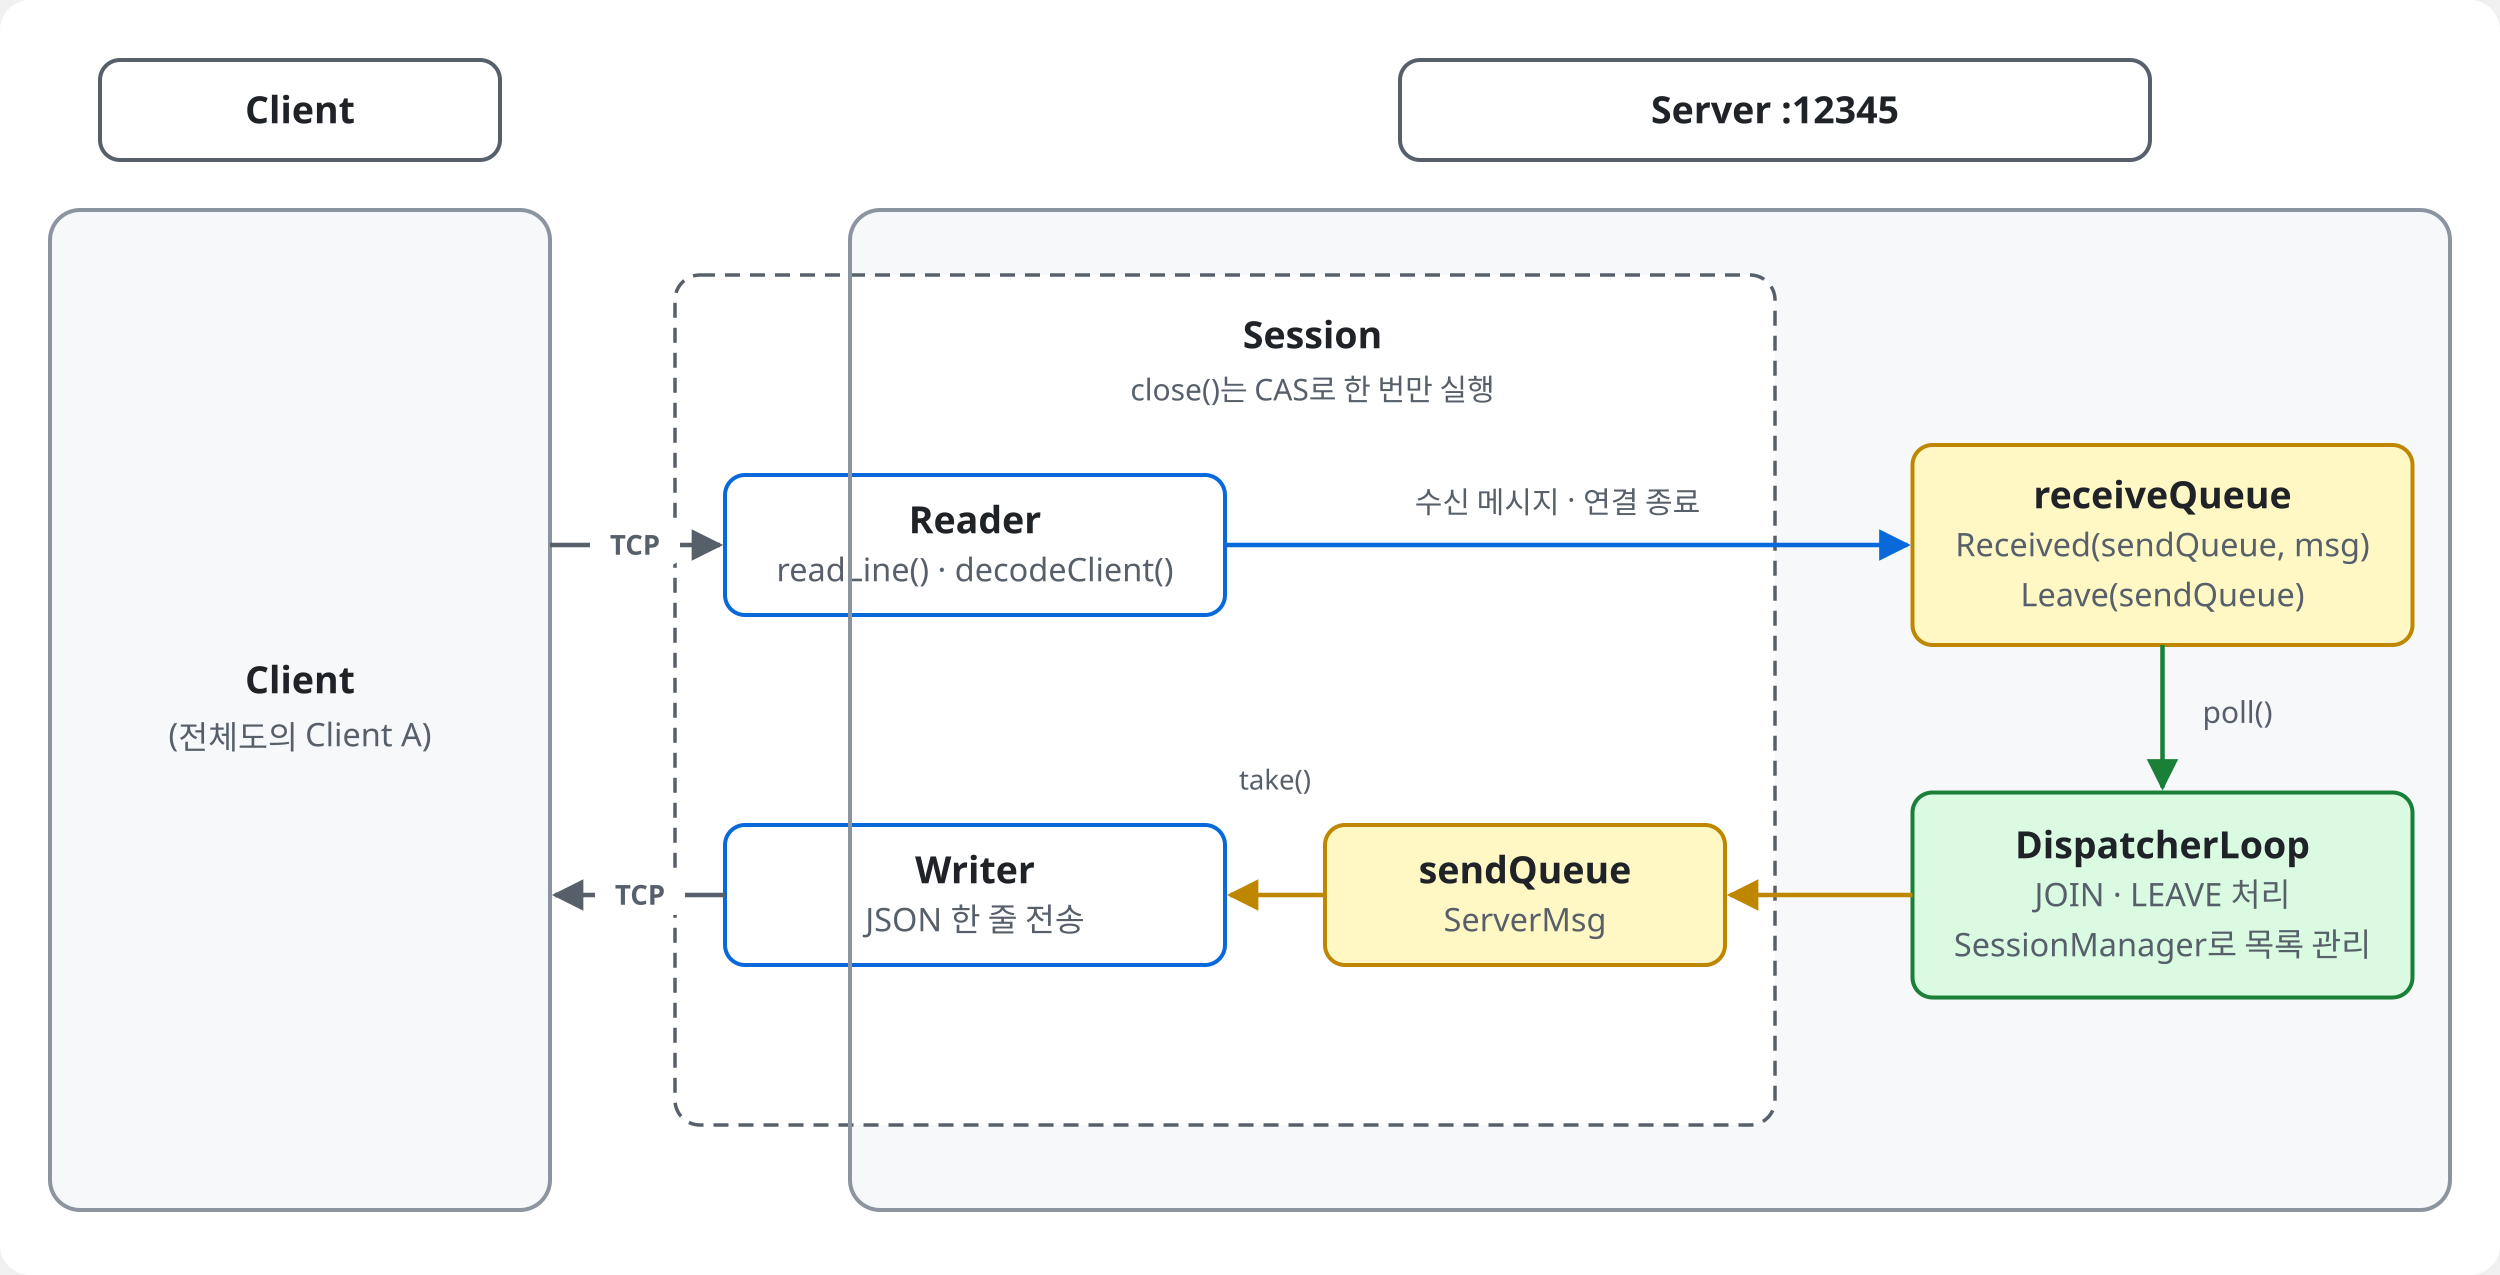
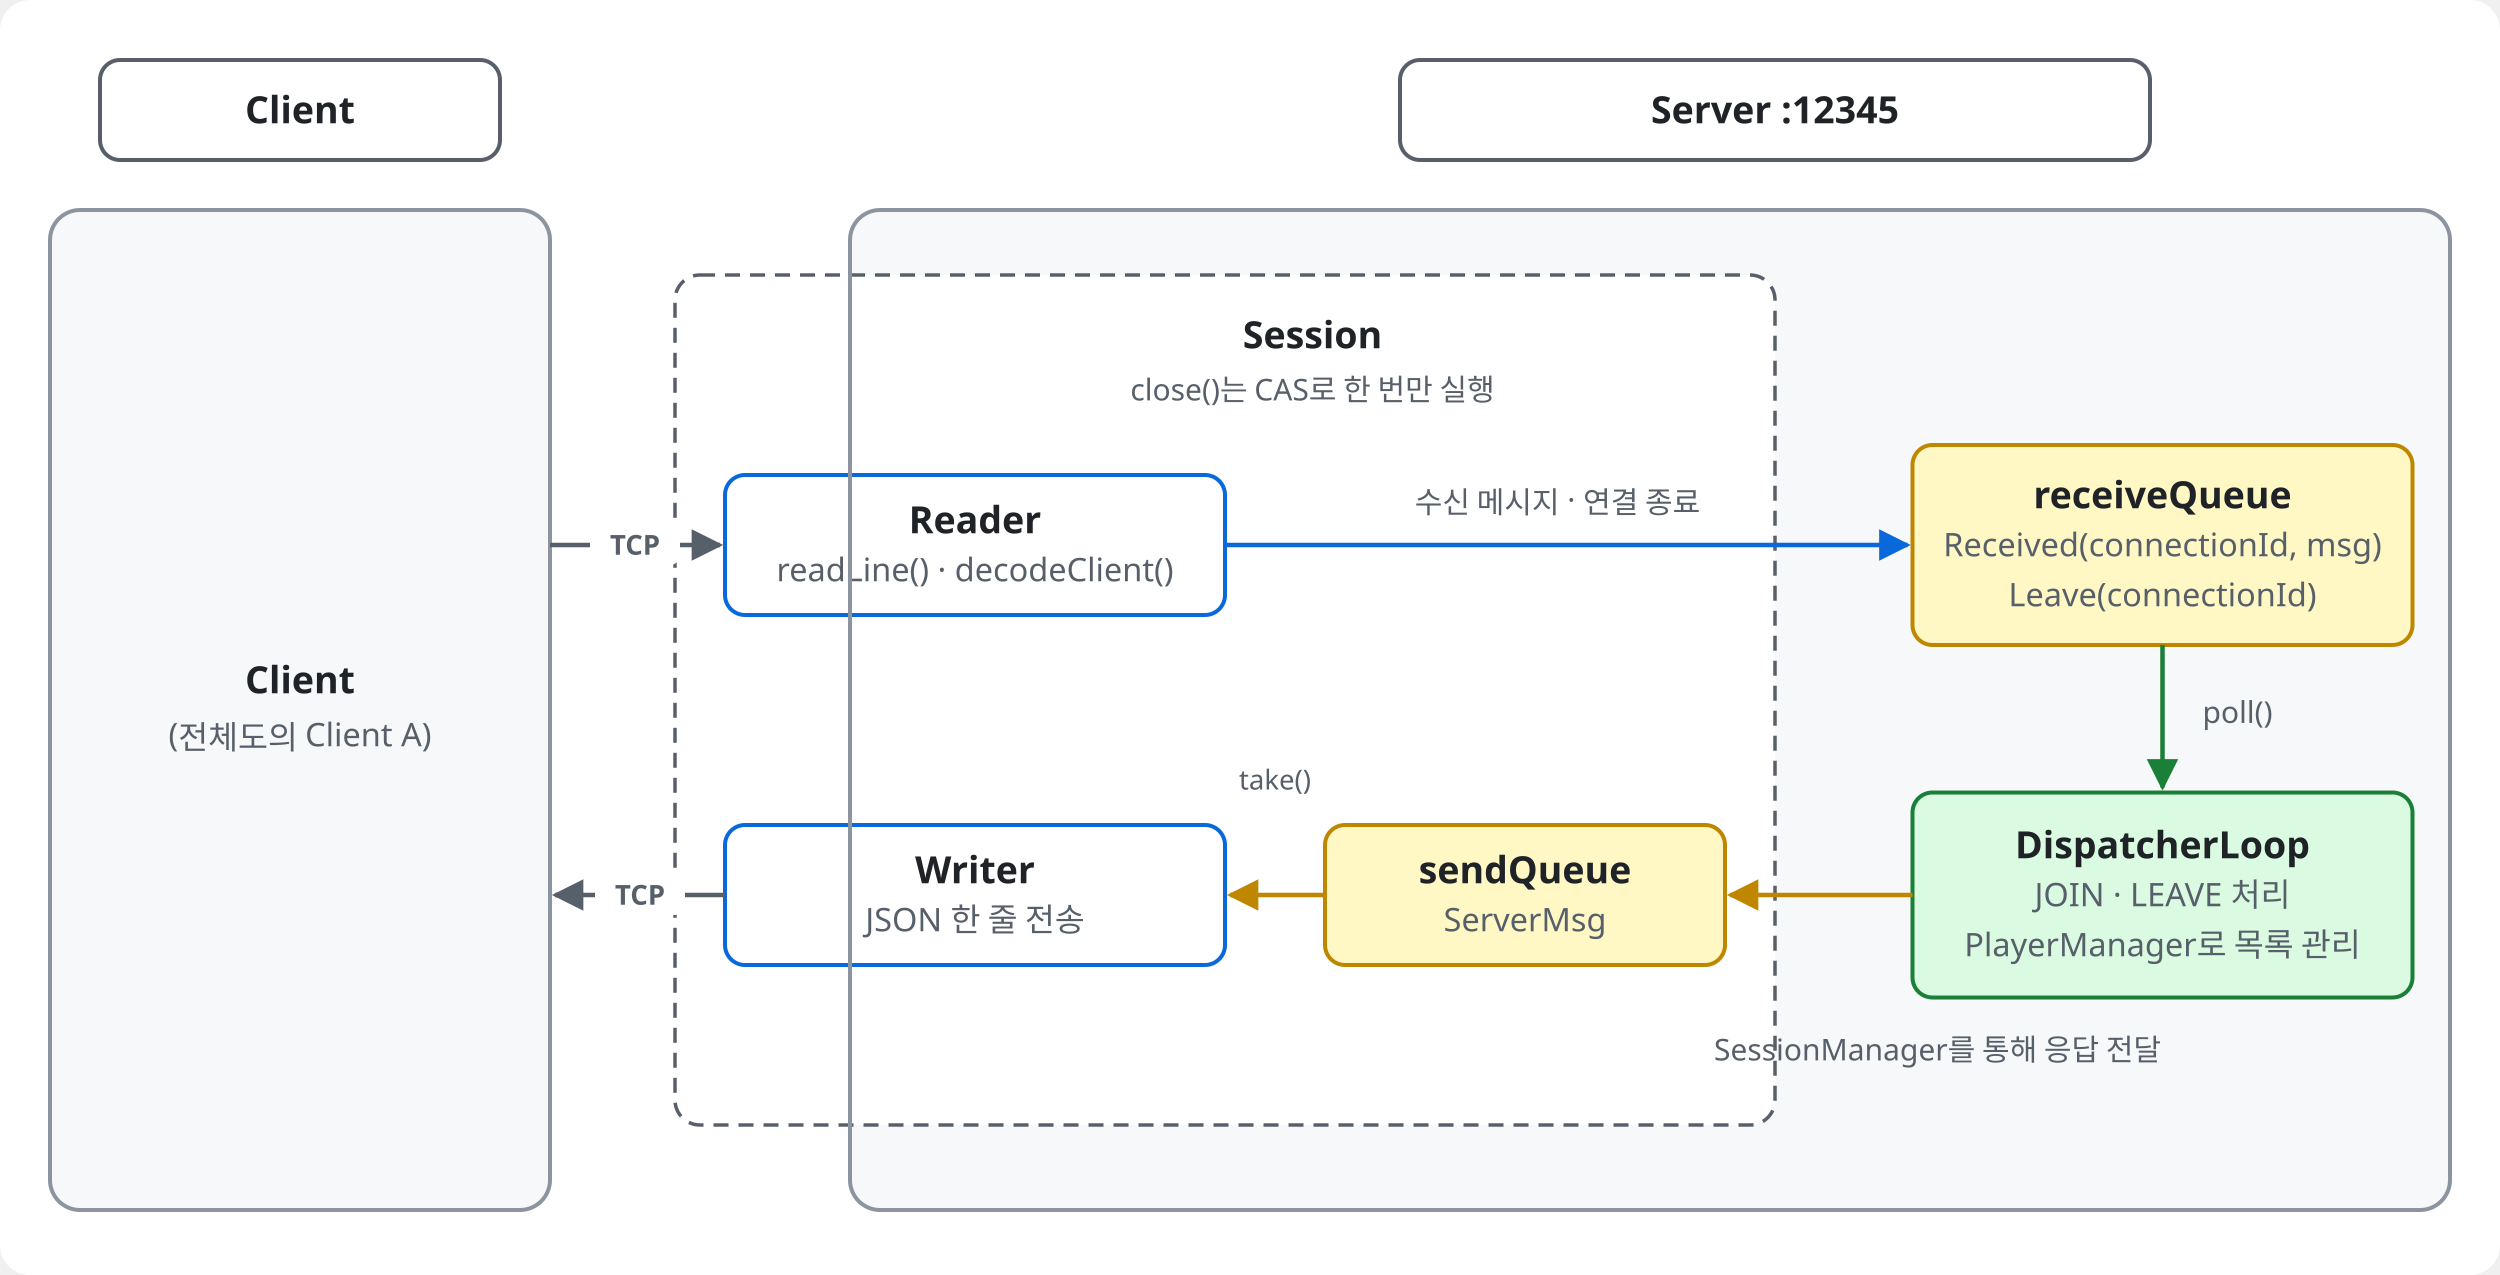
<svg xmlns="http://www.w3.org/2000/svg" viewBox="0 0 1000 510" width="1000" height="510" font-family="Pretendard, 'Malgun Gothic', 'Apple SD Gothic Neo', 'Noto Sans KR', sans-serif">
  <rect width="1000" height="510" rx="12" fill="#ffffff" />
  <defs>
    <marker id="arrow-tcp" viewBox="0 0 10 10" refX="9" refY="5" markerWidth="7" markerHeight="7" orient="auto-start-reverse">
      <path d="M 0 0 L 10 5 L 0 10 z" fill="#57606a" />
    </marker>
    <marker id="arrow-recv" viewBox="0 0 10 10" refX="9" refY="5" markerWidth="7" markerHeight="7" orient="auto-start-reverse">
      <path d="M 0 0 L 10 5 L 0 10 z" fill="#0969da" />
    </marker>
    <marker id="arrow-loop" viewBox="0 0 10 10" refX="9" refY="5" markerWidth="7" markerHeight="7" orient="auto-start-reverse">
      <path d="M 0 0 L 10 5 L 0 10 z" fill="#1a7f37" />
    </marker>
    <marker id="arrow-send" viewBox="0 0 10 10" refX="9" refY="5" markerWidth="7" markerHeight="7" orient="auto-start-reverse">
      <path d="M 0 0 L 10 5 L 0 10 z" fill="#bf8700" />
    </marker>
  </defs>
  <rect x="40" y="24" width="160" height="40" rx="8" fill="#ffffff" stroke="#57606a" stroke-width="1.6" />
  <text x="120.0" y="44.0" font-size="15" font-weight="600" text-anchor="middle" dominant-baseline="middle" fill="#1f2328">Client</text>
  <rect x="560" y="24" width="300" height="40" rx="8" fill="#ffffff" stroke="#57606a" stroke-width="1.6" />
  <text x="710.0" y="44.0" font-size="15" font-weight="600" text-anchor="middle" dominant-baseline="middle" fill="#1f2328">Server  :12345</text>
  <rect x="20" y="84" width="200" height="400" rx="12" fill="#f6f8fa" stroke="#8c959f" stroke-width="1.6" />
  <text x="120" y="272" font-size="15" font-weight="600" text-anchor="middle" dominant-baseline="middle" fill="#1f2328">Client</text>
  <text x="120" y="294" font-size="13" font-weight="400" text-anchor="middle" dominant-baseline="middle" fill="#57606a">(전체도의 Client A)</text>
  <rect x="340" y="84" width="640" height="400" rx="12" fill="#f6f8fa" stroke="#8c959f" stroke-width="1.6" />
  <rect x="270" y="110" width="440" height="340" rx="10" fill="#ffffff" stroke="#57606a" stroke-width="1.4" stroke-dasharray="6 4" />
  <text x="525" y="134" font-size="15" font-weight="600" text-anchor="middle" dominant-baseline="middle" fill="#1f2328">Session</text>
  <text x="525" y="156" font-size="12" font-weight="400" text-anchor="middle" dominant-baseline="middle" fill="#57606a">close()는 CAS로 한 번만 실행</text>
  <rect x="290" y="190" width="200" height="56" rx="8" fill="#ffffff" stroke="#0969da" stroke-width="1.6" />
  <text x="390.0" y="208.0" font-size="15" font-weight="600" text-anchor="middle" dominant-baseline="middle" fill="#1f2328">Reader</text>
  <text x="390.0" y="228.0" font-size="13" font-weight="400" text-anchor="middle" dominant-baseline="middle" fill="#57606a">readLine() · decodeClient()</text>
  <rect x="290" y="330" width="200" height="56" rx="8" fill="#ffffff" stroke="#0969da" stroke-width="1.6" />
  <text x="390.0" y="348.0" font-size="15" font-weight="600" text-anchor="middle" dominant-baseline="middle" fill="#1f2328">Writer</text>
  <text x="390.0" y="368.0" font-size="13" font-weight="400" text-anchor="middle" dominant-baseline="middle" fill="#57606a">JSON 한 줄 전송</text>
  <rect x="530" y="330" width="160" height="56" rx="8" fill="#fff8c5" stroke="#bf8700" stroke-width="1.6" />
  <text x="610.0" y="348.0" font-size="15" font-weight="600" text-anchor="middle" dominant-baseline="middle" fill="#1f2328">sendQueue</text>
  <text x="610.0" y="368.0" font-size="13" font-weight="400" text-anchor="middle" dominant-baseline="middle" fill="#57606a">ServerMsg</text>
  <line x1="340" y1="96" x2="340" y2="472" stroke="#8c959f" stroke-width="1.6" />
  <rect x="765" y="178" width="200" height="80" rx="8" fill="#fff8c5" stroke="#bf8700" stroke-width="1.6" />
  <text x="865.0" y="198.0" font-size="15" font-weight="600" text-anchor="middle" dominant-baseline="middle" fill="#1f2328">receiveQueue</text>
-   <text x="865.0" y="218.0" font-size="13" font-weight="400" text-anchor="middle" dominant-baseline="middle" fill="#57606a">Received(sendQueue, msg)</text>
-   <text x="865.0" y="238.0" font-size="13" font-weight="400" text-anchor="middle" dominant-baseline="middle" fill="#57606a">Leave(sendQueue)</text>
+   <text x="865.0" y="218.0" font-size="13" font-weight="400" text-anchor="middle" dominant-baseline="middle" fill="#57606a">Received(connectionId, msg)</text>
+   <text x="865.0" y="238.0" font-size="13" font-weight="400" text-anchor="middle" dominant-baseline="middle" fill="#57606a">Leave(connectionId)</text>
  <rect x="765" y="317" width="200" height="82" rx="8" fill="#dafbe1" stroke="#1a7f37" stroke-width="1.6" />
  <text x="865.0" y="338.0" font-size="15" font-weight="600" text-anchor="middle" dominant-baseline="middle" fill="#1f2328">DispatcherLoop</text>
  <text x="865.0" y="358.0" font-size="13" font-weight="400" text-anchor="middle" dominant-baseline="middle" fill="#57606a">JOIN · LEAVE 처리</text>
-   <text x="865.0" y="378.0" font-size="13" font-weight="400" text-anchor="middle" dominant-baseline="middle" fill="#57606a">SessionManager로 목록 관리</text>
+   <text x="865.0" y="378.0" font-size="13" font-weight="400" text-anchor="middle" dominant-baseline="middle" fill="#57606a">PlayerManager로 목록 관리</text>
  <path d="M 220 218 L 288 218" fill="none" stroke="#57606a" stroke-width="1.8" marker-end="url(#arrow-tcp)" />
  <rect x="236" y="208" width="36" height="18" rx="4" fill="#ffffff" />
  <text x="254" y="218" font-size="11" font-weight="600" text-anchor="middle" dominant-baseline="middle" fill="#57606a">TCP</text>
  <path d="M 290 358 L 222 358" fill="none" stroke="#57606a" stroke-width="1.8" marker-end="url(#arrow-tcp)" />
  <rect x="238" y="348" width="36" height="18" rx="4" fill="#ffffff" />
  <text x="256" y="358" font-size="11" font-weight="600" text-anchor="middle" dominant-baseline="middle" fill="#57606a">TCP</text>
  <path d="M 490 218 L 763 218" fill="none" stroke="#0969da" stroke-width="1.8" marker-end="url(#arrow-recv)" />
  <text x="623" y="201" font-size="12" font-weight="400" text-anchor="middle" dominant-baseline="middle" fill="#57606a">수신 메시지 · 연결 종료</text>
  <path d="M 865 258 L 865 315" fill="none" stroke="#1a7f37" stroke-width="1.8" marker-end="url(#arrow-loop)" />
  <text x="881" y="285" font-size="12" font-weight="400" text-anchor="start" dominant-baseline="middle" fill="#57606a">poll()</text>
  <path d="M 765 358 L 692 358" fill="none" stroke="#bf8700" stroke-width="1.8" marker-end="url(#arrow-send)" />
+   <text x="775" y="420" font-size="12" font-weight="400" text-anchor="middle" dominant-baseline="middle" fill="#57606a">SessionManager를 통해 응답 전달</text>
  <path d="M 530 358 L 492 358" fill="none" stroke="#bf8700" stroke-width="1.8" marker-end="url(#arrow-send)" />
  <text x="510" y="312" font-size="11" font-weight="400" text-anchor="middle" dominant-baseline="middle" fill="#57606a">take()</text>
</svg>
